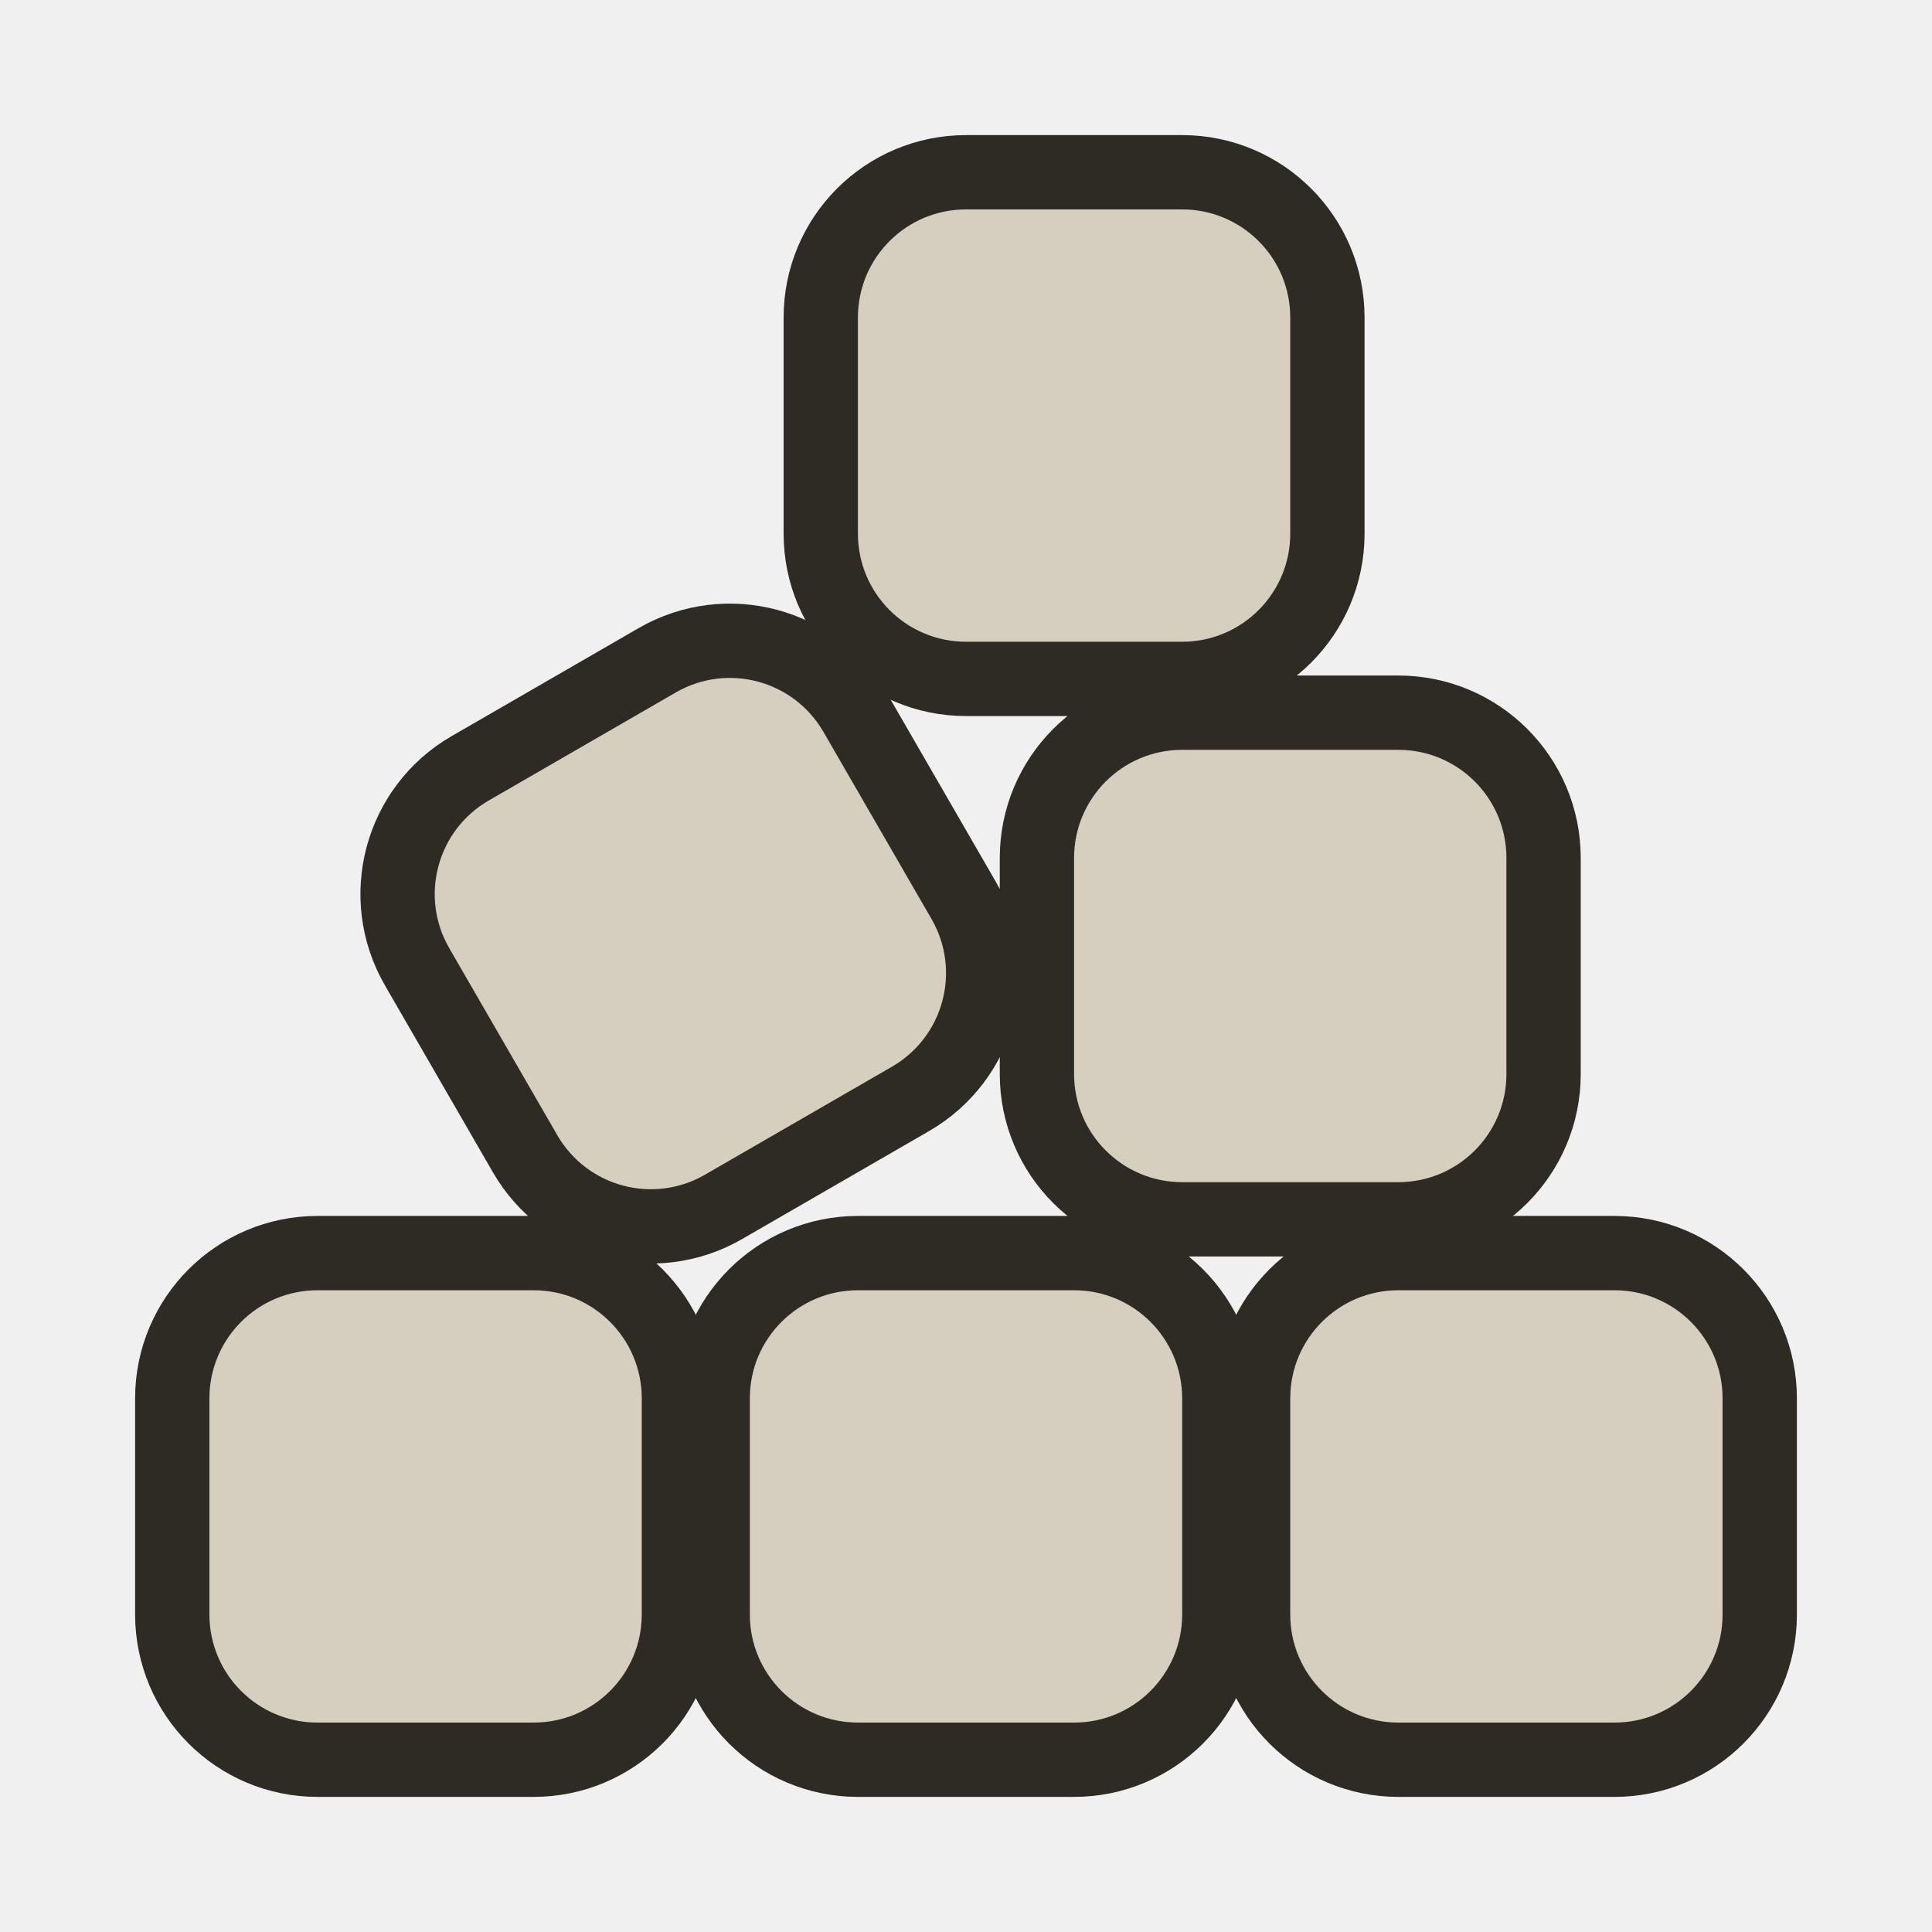
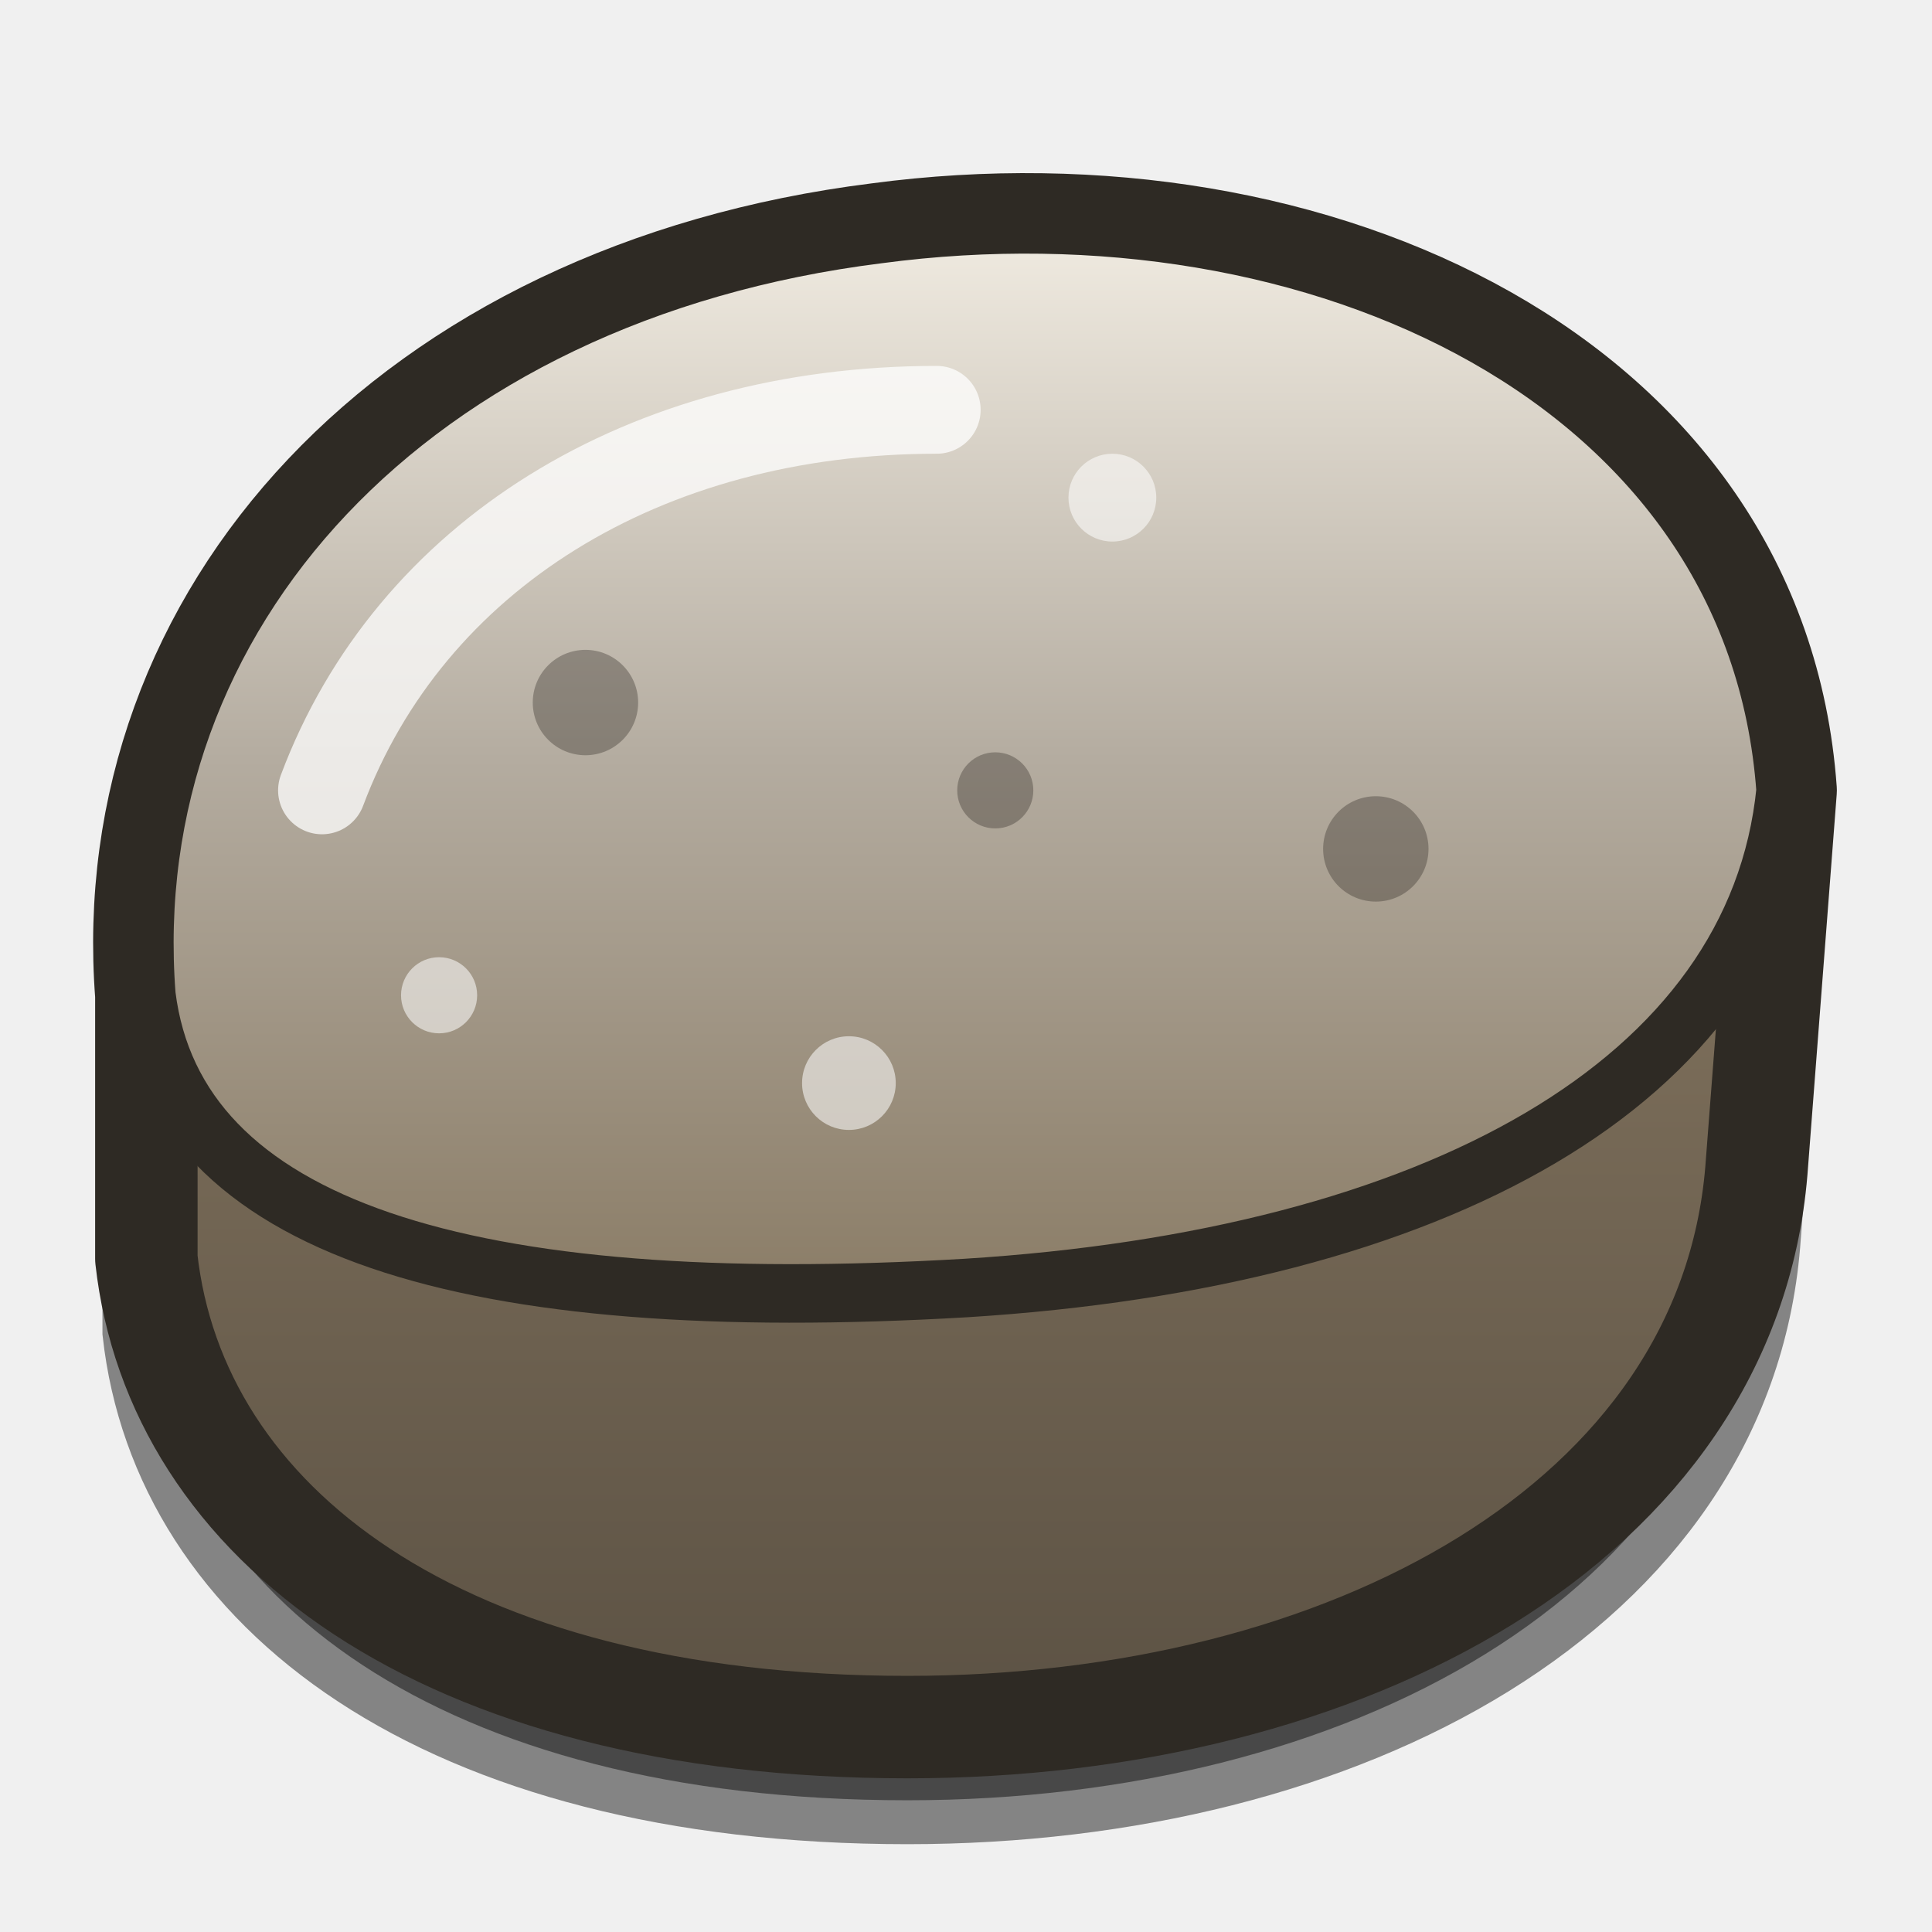
- <svg xmlns="http://www.w3.org/2000/svg" viewBox="-62 -30 572 572">
-   <path fill="#D6CFBF" stroke="#2E2A24" stroke-linejoin="round" stroke-width="44" d="M192 64v64a32 32 0 0 0 32 32h64a32 32 0 0 0 32-32V64a32 32 0 0 0-32-32h-64a32 32 0 0 0-32 32zM82.7 207A32 32 0 0 0 71 250.7l32 55.4a32 32 0 0 0 43.7 11.7l55.4-32a32 32 0 0 0 11.7-43.7l-32-55.4a32 32 0 0 0-43.7-11.7zM288 192a32 32 0 0 0-32 32v64a32 32 0 0 0 32 32h64a32 32 0 0 0 32-32v-64a32 32 0 0 0-32-32zm64 160a32 32 0 0 0-32 32v64a32 32 0 0 0 32 32h64a32 32 0 0 0 32-32v-64a32 32 0 0 0-32-32zm-192 32v64a32 32 0 0 0 32 32h64a32 32 0 0 0 32-32v-64a32 32 0 0 0-32-32h-64a32 32 0 0 0-32 32zM32 352a32 32 0 0 0-32 32v64a32 32 0 0 0 32 32h64a32 32 0 0 0 32-32v-64a32 32 0 0 0-32-32z" paint-order="stroke" />
+ <svg xmlns="http://www.w3.org/2000/svg" viewBox="-1 -1 66 66">
+   <defs>
+     <linearGradient id="s" x1="0" y1="0" x2="0" y2="1">
+       <stop offset="0" stop-color="#F1ECE2" />
+       <stop offset=".5" stop-color="#B4ACA0" />
+       <stop offset="1" stop-color="#8A7C66" />
+     </linearGradient>
+     <linearGradient id="d" x1="0" y1="0" x2="0" y2="1">
+       <stop offset="0" stop-color="#9D8C75" />
+       <stop offset=".5" stop-color="#7C6E5A" />
+       <stop offset="1" stop-color="#5C5244" />
+     </linearGradient>
+   </defs>
+   <path d="M4 33C3 20 13 9 29 7c15-2 30 5 31 19l-1 13c-1 12-14 19-29 19C14 58 5 51 4 42z" transform="translate(0 2.5)" fill="#000" fill-opacity=".45" stroke="#000" stroke-opacity=".45" stroke-width="3" />
+   <path d="M4 33C3 20 13 9 29 7c15-2 30 5 31 19l-1 13c-1 12-14 19-29 19C14 58 5 51 4 42z" fill="url(#d)" stroke="#2E2A24" stroke-width="3.5" stroke-linejoin="round" />
+   <path d="M4 33C3 20 13 9 29 7c15-2 30 5 31 19-1 10-12 16-28 17C15 44 5 41 4 33z" fill="url(#s)" stroke="#2E2A24" stroke-width="2" />
+   <circle cx="19" cy="23" r="1.8" fill="#2E2A24" fill-opacity=".35" />
+   <circle cx="37" cy="16" r="1.5" fill="#fff" fill-opacity=".55" />
+   <circle cx="46" cy="28" r="1.8" fill="#2E2A24" fill-opacity=".35" />
+   <circle cx="28" cy="36" r="1.6" fill="#fff" fill-opacity=".55" />
+   <circle cx="33" cy="26" r="1.3" fill="#2E2A24" fill-opacity=".35" />
+   <circle cx="14" cy="33" r="1.3" fill="#fff" fill-opacity=".55" />
+   <path d="M10 26c3-8 11-13 21-13" fill="none" stroke="#fff" stroke-opacity=".75" stroke-width="3" stroke-linecap="round" />
</svg>
